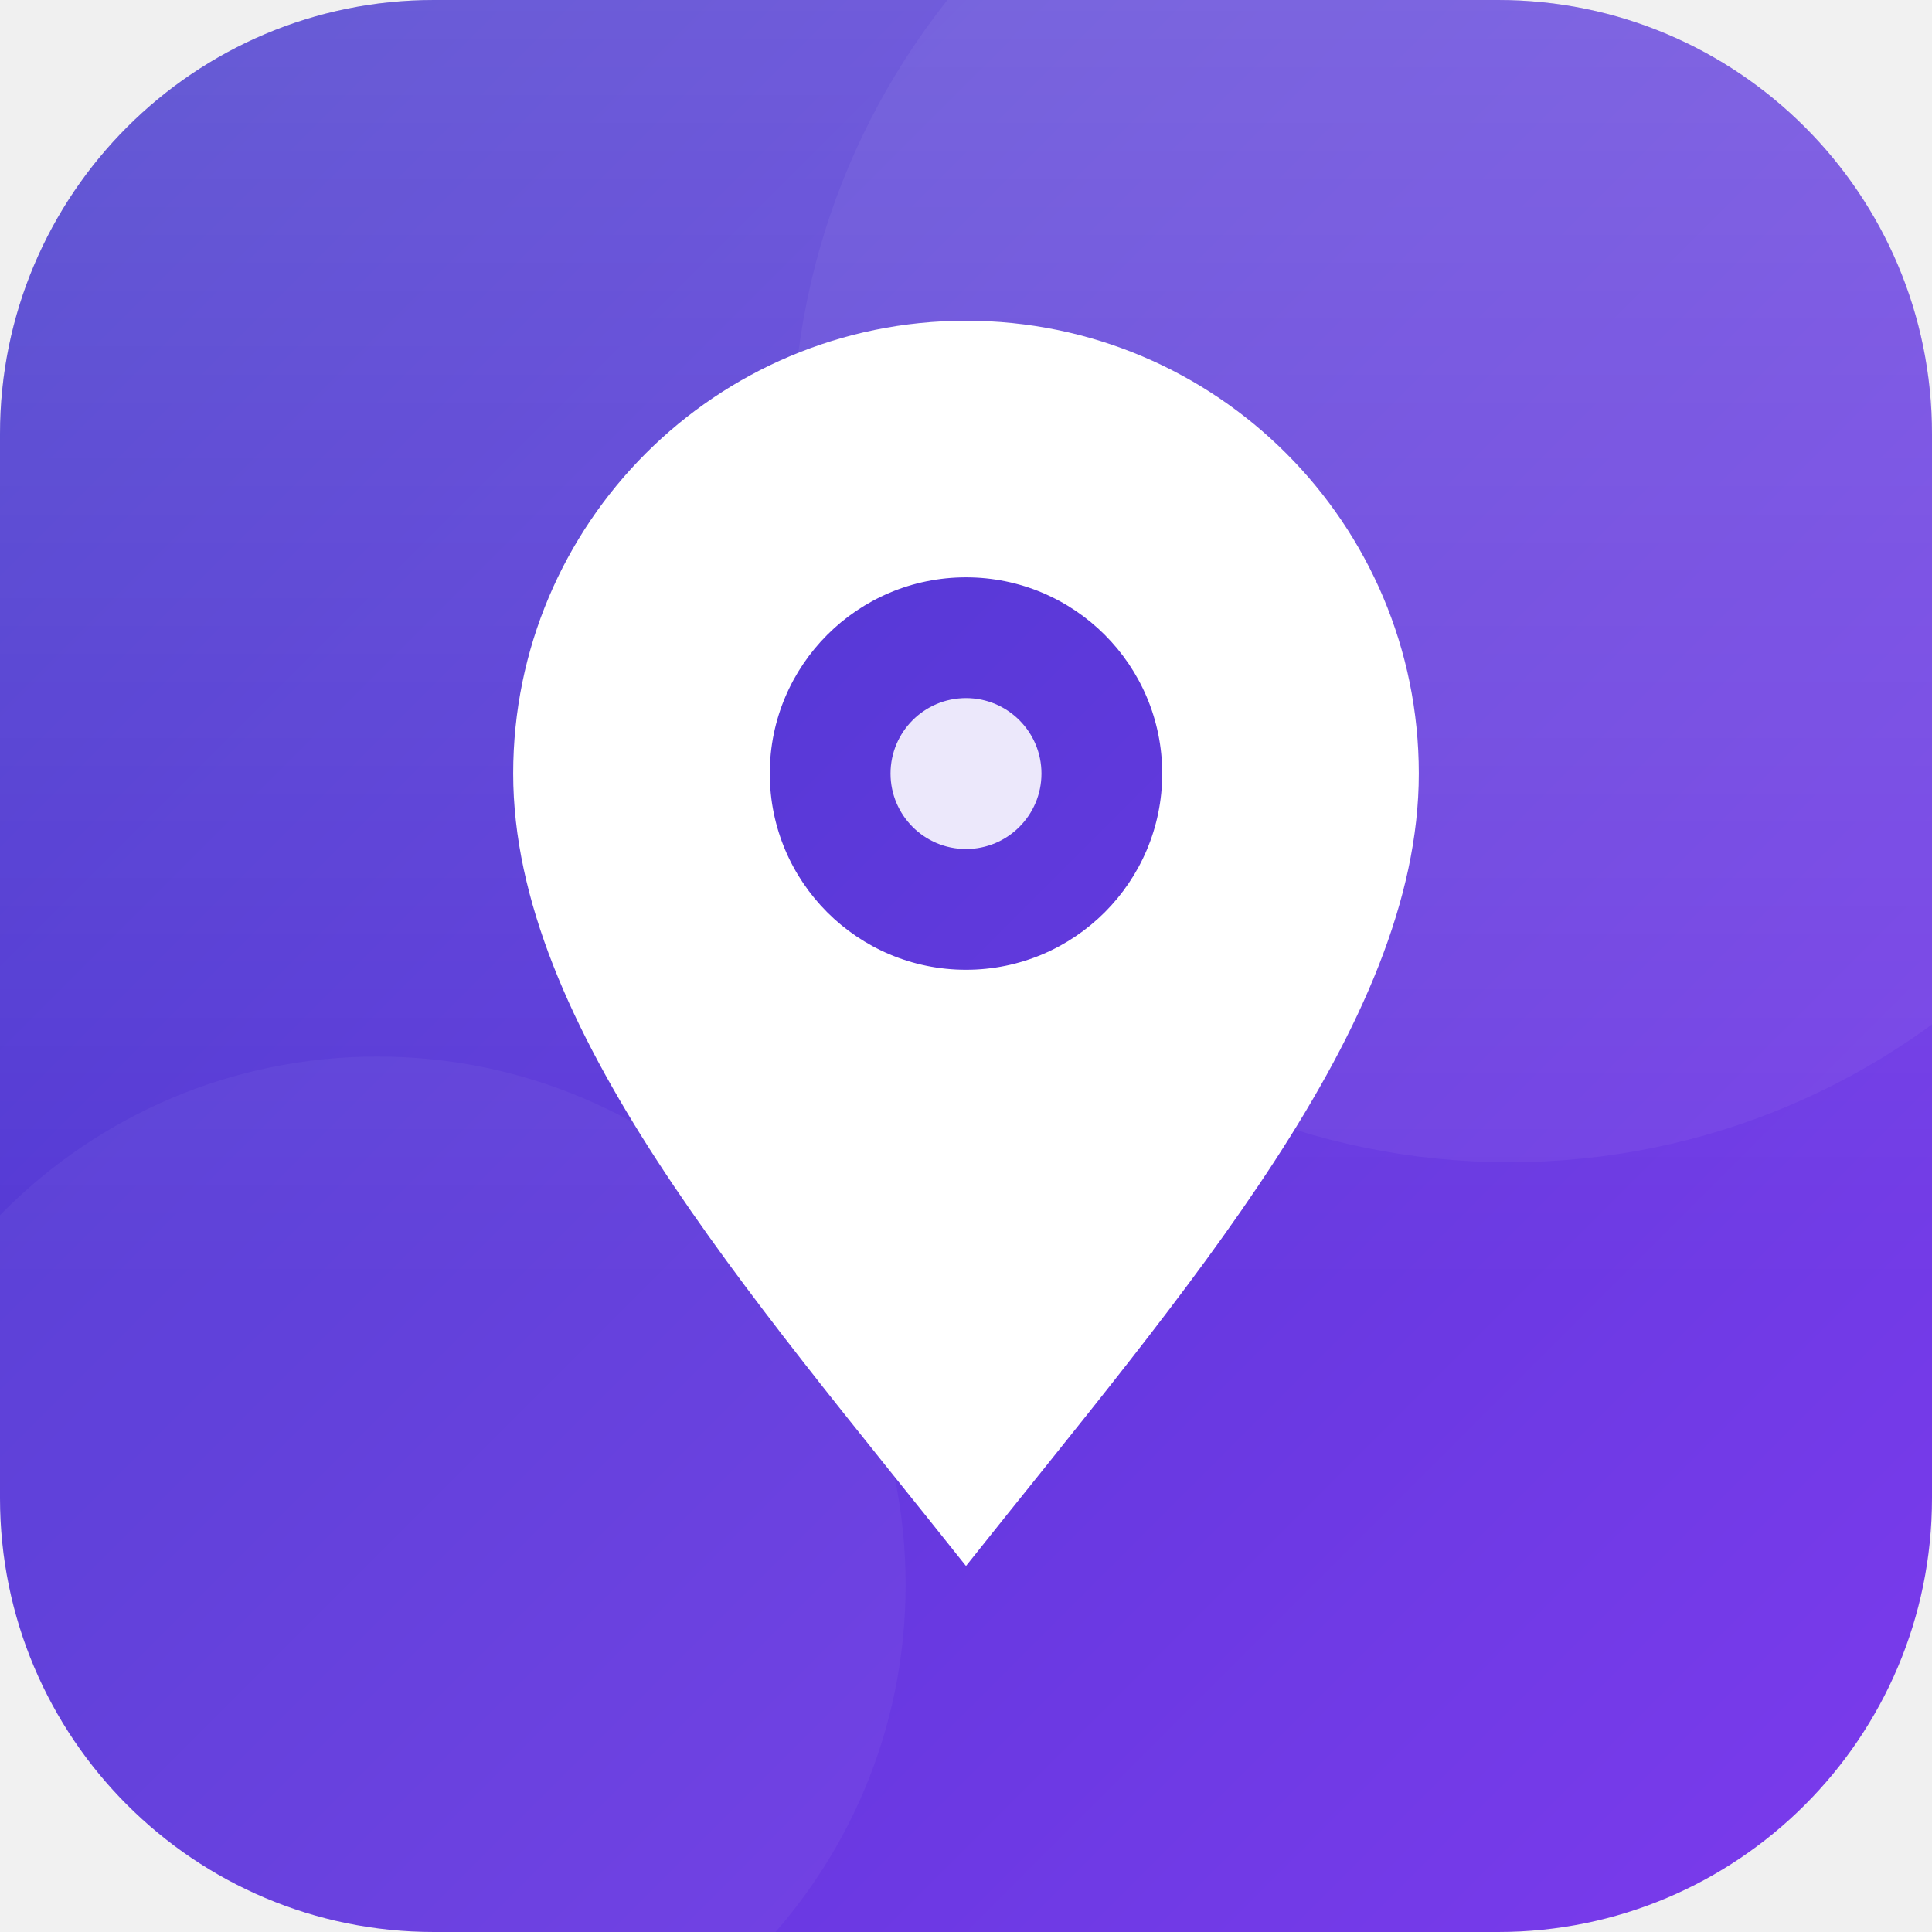
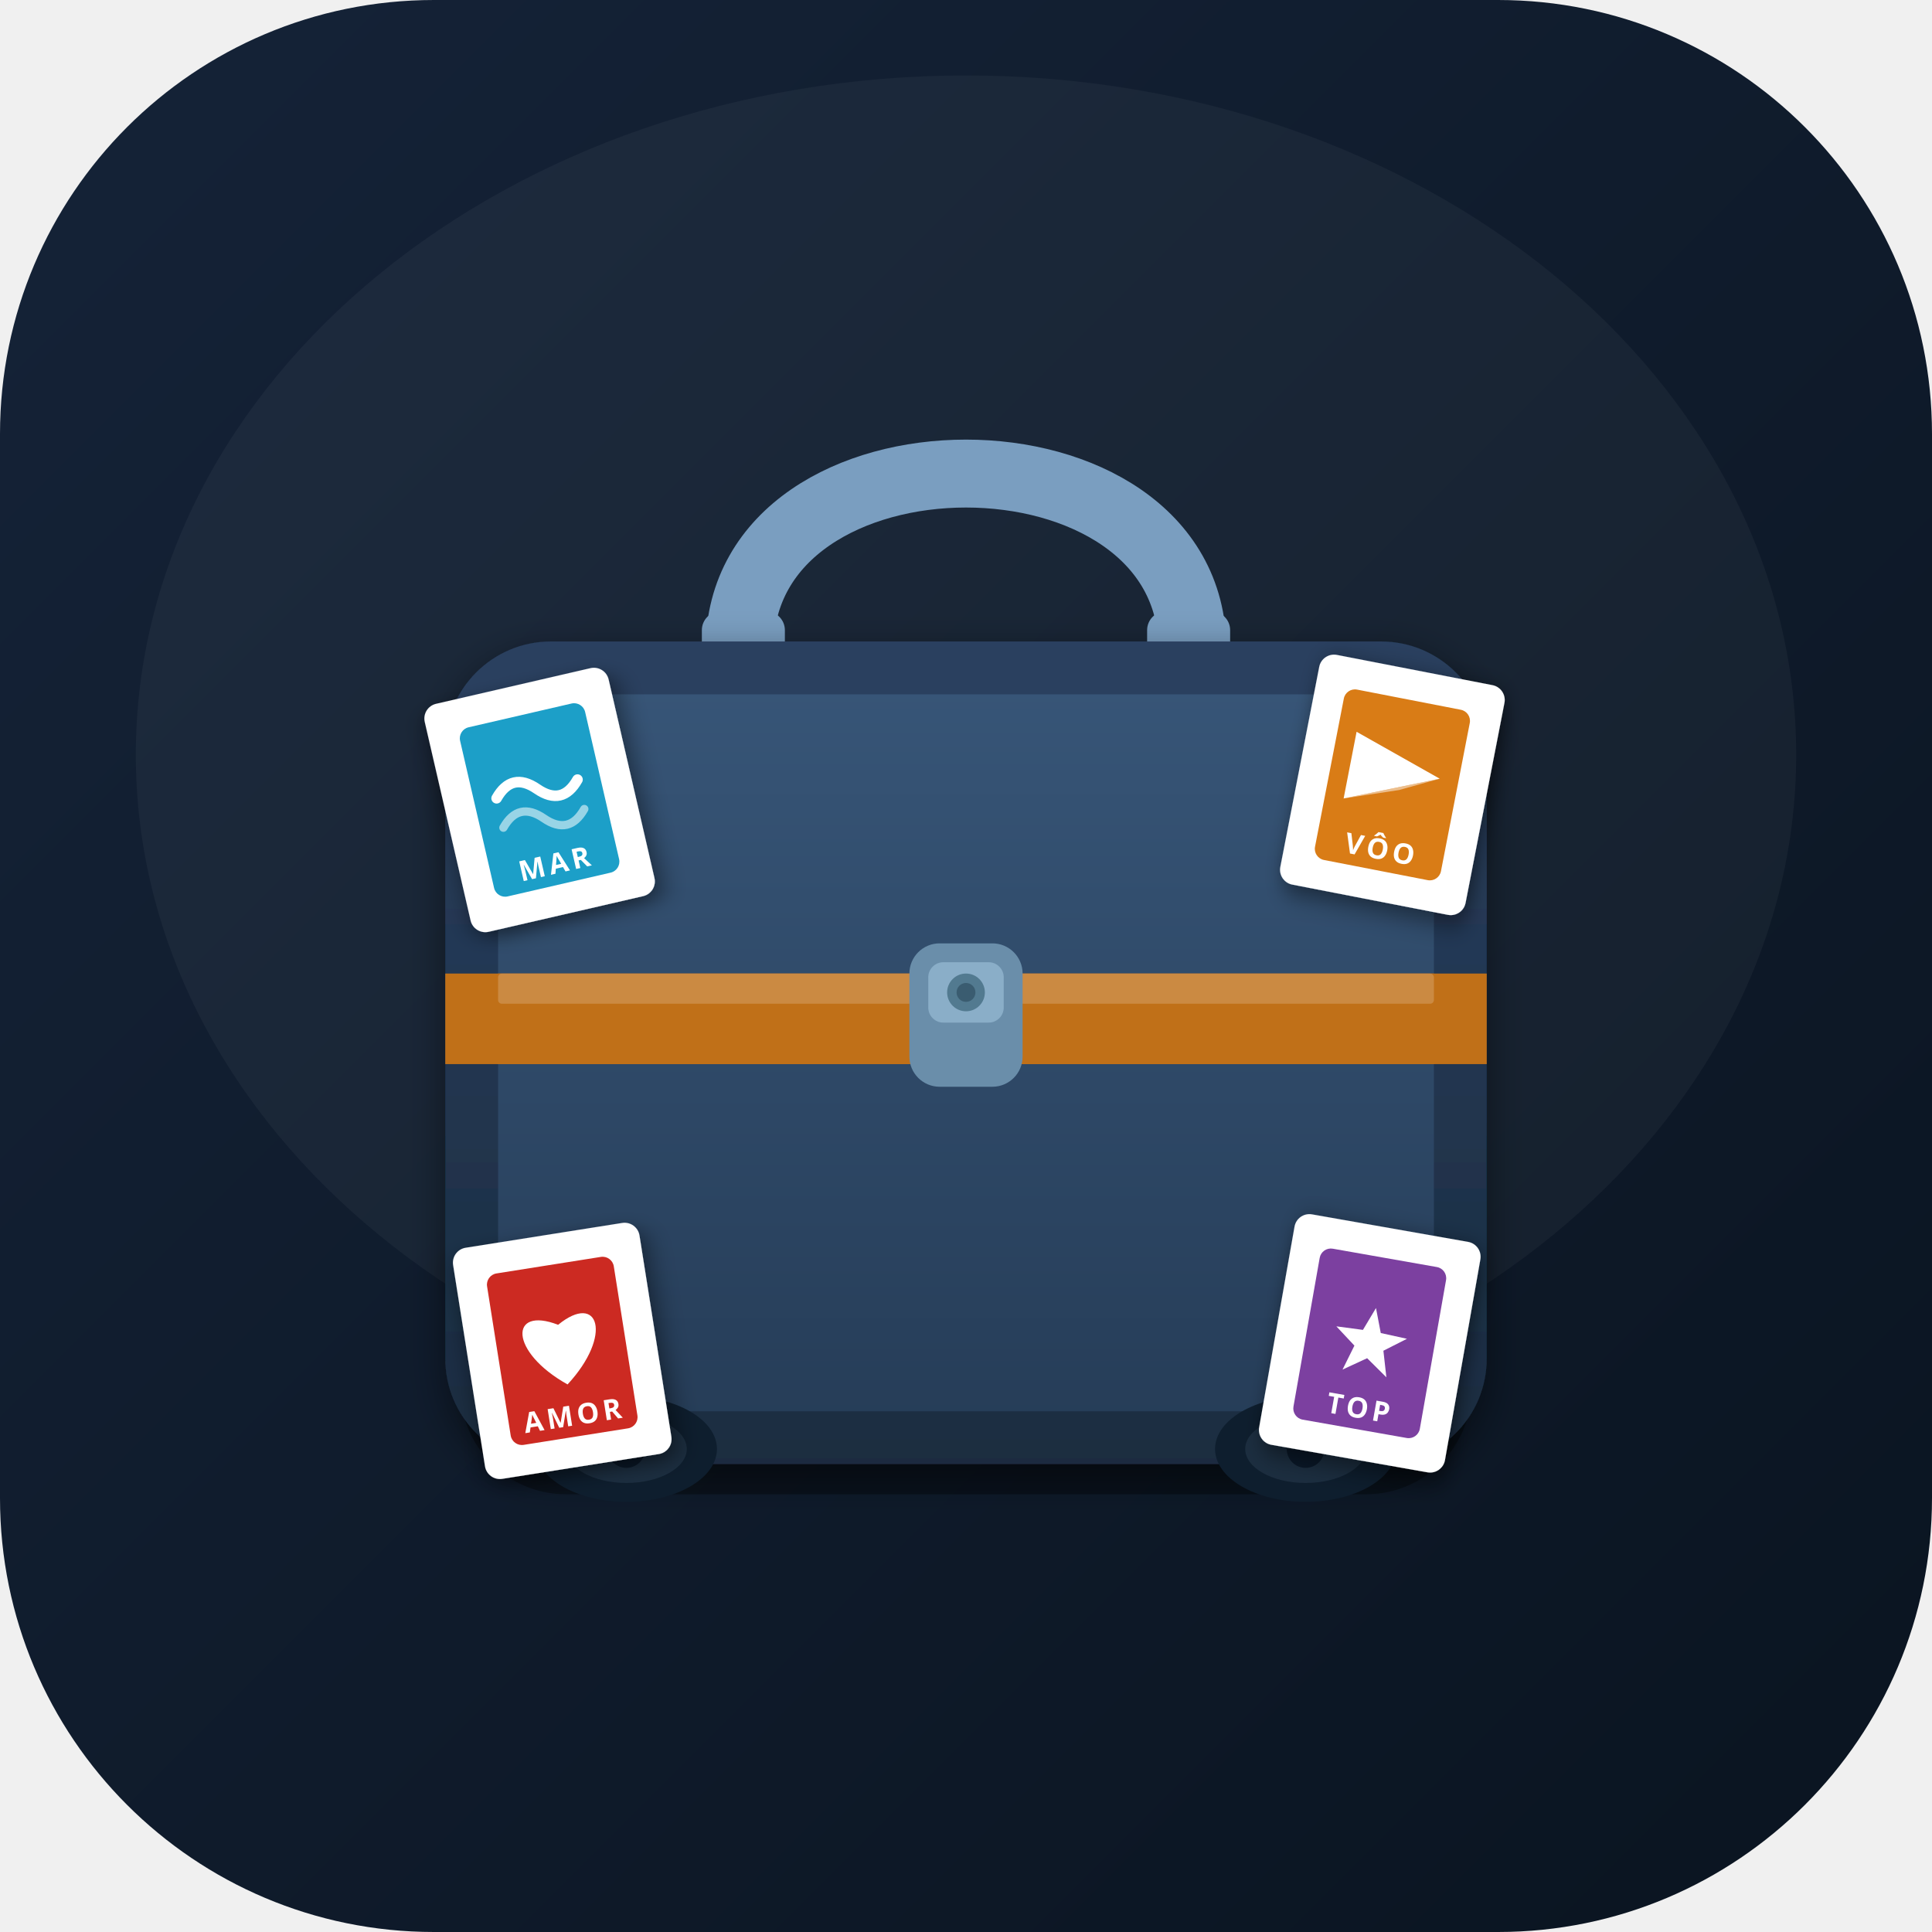
<svg xmlns="http://www.w3.org/2000/svg" viewBox="0 0 512 512">
  <defs>
    <linearGradient id="bg" x1="0" y1="0" x2="512" y2="512" gradientUnits="userSpaceOnUse">
-       <stop offset="0%" stop-color="#4338CA" />
-       <stop offset="100%" stop-color="#7C3AED" />
+       <stop offset="0%" stop-color="#152338" />
+       <stop offset="100%" stop-color="#0A1420" />
    </linearGradient>
-     <linearGradient id="shine" x1="256" y1="0" x2="256" y2="340" gradientUnits="userSpaceOnUse">
-       <stop offset="0%" stop-color="#FFFFFF" stop-opacity="0.18" />
-       <stop offset="100%" stop-color="#FFFFFF" stop-opacity="0" />
+     <linearGradient id="case-g" x1="0" y1="168" x2="0" y2="392" gradientUnits="userSpaceOnUse">
+       <stop offset="0%" stop-color="#2A4060" />
+       <stop offset="100%" stop-color="#1A2C40" />
    </linearGradient>
-     <clipPath id="round">
-       <rect width="512" height="512" rx="115" />
-     </clipPath>
+     <linearGradient id="front-g" x1="0" y1="182" x2="0" y2="378" gradientUnits="userSpaceOnUse">
+       <stop offset="0%" stop-color="#375577" />
+       <stop offset="100%" stop-color="#263D58" />
+     </linearGradient>
+     <linearGradient id="band-g" x1="0" y1="0" x2="0" y2="24" gradientUnits="userSpaceOnUse">
+       <stop offset="0%" stop-color="#E09030" />
+       <stop offset="100%" stop-color="#C07018" />
+     </linearGradient>
+     <filter id="sh" x="-20%" y="-20%" width="140%" height="140%">
+       <feDropShadow dx="0" dy="3" stdDeviation="5" flood-color="#000" flood-opacity="0.45" />
+     </filter>
+     <filter id="stamp-sh" x="-30%" y="-30%" width="160%" height="160%">
+       <feDropShadow dx="1" dy="2" stdDeviation="3" flood-color="#000" flood-opacity="0.5" />
+     </filter>
  </defs>
  <rect width="512" height="512" rx="115" fill="url(#bg)" />
-   <rect width="512" height="512" rx="115" fill="url(#shine)" />
-   <circle cx="400" cy="118" r="190" fill="white" fill-opacity="0.05" />
-   <circle cx="100" cy="420" r="140" fill="white" fill-opacity="0.04" />
-   <path d="M 256 85            A 120 120 0 0 1 376 205            C 376 272 314 342 256 415            C 198 342 136 272 136 205            A 120 120 0 0 1 256 85 Z" fill="white" />
-   <circle cx="256" cy="205" r="52" fill="url(#bg)" />
-   <circle cx="256" cy="205" r="20" fill="white" fill-opacity="0.88" />
+   <ellipse cx="256" cy="200" rx="220" ry="180" fill="white" fill-opacity="0.04" />
+   <path d="M 196 172 C 196 110 316 110 316 172" fill="none" stroke="#7A9EC0" stroke-width="18" stroke-linecap="round" />
+   <rect x="186" y="162" width="22" height="18" rx="5" fill="#7A9EC0" />
+   <rect x="304" y="162" width="22" height="18" rx="5" fill="#7A9EC0" />
+   <rect x="122" y="178" width="268" height="218" rx="28" fill="#000" fill-opacity="0.35" />
+   <rect x="118" y="170" width="276" height="218" rx="28" fill="url(#case-g)" filter="url(#sh)" />
+   <rect x="132" y="184" width="248" height="190" rx="20" fill="url(#front-g)" />
+   <line x1="132" y1="268" x2="380" y2="268" stroke="#1A2C40" stroke-width="3" />
+   <rect x="118" y="258" width="276" height="24" fill="url(#band-g)" />
+   <rect x="132" y="258" width="248" height="24" fill="url(#band-g)" />
+   <rect x="132" y="258" width="248" height="8" fill="rgba(255,255,255,0.18)" rx="1" />
+   <rect x="241" y="250" width="30" height="38" rx="8" fill="#6A8EAA" />
+   <rect x="246" y="255" width="20" height="16" rx="4" fill="#8AAEC8" />
+   <circle cx="256" cy="263" r="5" fill="#527A90" />
+   <circle cx="256" cy="263" r="2.5" fill="#3A5C70" />
+   <circle cx="148" cy="198" r="5.5" fill="#3A5878" />
+   <circle cx="364" cy="198" r="5.5" fill="#3A5878" />
+   <circle cx="148" cy="360" r="5.5" fill="#3A5878" />
+   <circle cx="364" cy="360" r="5.5" fill="#3A5878" />
+   <ellipse cx="166" cy="384" rx="24" ry="14" fill="#0E1E2E" />
+   <ellipse cx="166" cy="384" rx="16" ry="9" fill="#1C2E40" />
+   <circle cx="166" cy="384" r="5" fill="#0A1828" />
+   <ellipse cx="346" cy="384" rx="24" ry="14" fill="#0E1E2E" />
+   <ellipse cx="346" cy="384" rx="16" ry="9" fill="#1C2E40" />
+   <circle cx="346" cy="384" r="5" fill="#0A1828" />
+   <g transform="translate(143, 212) rotate(-13)" filter="url(#stamp-sh)">
+     <rect x="-25" y="-31" width="50" height="62" rx="4" fill="white" />
+     <rect x="-17" y="-23" width="34" height="46" rx="3" fill="#1A9FC8" />
+     <path d="M-11 -3 Q-5.5 -9 0 -3 Q5.5 3 11 -3" fill="none" stroke="white" stroke-width="2.8" stroke-linecap="round" />
+     <path d="M-11  5 Q-5.5 -1 0  5 Q5.5 11 11  5" fill="none" stroke="rgba(255,255,255,0.55)" stroke-width="2.2" stroke-linecap="round" />
+     <text x="0" y="20" text-anchor="middle" font-size="7.5" fill="white" font-weight="bold" font-family="system-ui,sans-serif" letter-spacing="1">MAR</text>
+   </g>
+   <g transform="translate(369, 208) rotate(11)" filter="url(#stamp-sh)">
+     <rect x="-25" y="-31" width="50" height="62" rx="4" fill="white" />
+     <rect x="-17" y="-23" width="34" height="46" rx="3" fill="#D97C18" />
+     <polygon points="-12,6 12,-4 -12,-12" fill="white" />
+     <polygon points="-12,6 2,1 12,-4" fill="rgba(255,255,255,0.5)" />
+     <text x="0" y="20" text-anchor="middle" font-size="7.5" fill="white" font-weight="bold" font-family="system-ui,sans-serif" letter-spacing="1">VÔO</text>
+   </g>
+   <g transform="translate(149, 358) rotate(-9)" filter="url(#stamp-sh)">
+     <rect x="-25" y="-31" width="50" height="62" rx="4" fill="white" />
+     <rect x="-17" y="-23" width="34" height="46" rx="3" fill="#CC2B22" />
+     <path d="M0,9 C-14,-2 -12,-14 0,-7 C12,-14 14,-2 0,9 Z" fill="white" />
+     <text x="0" y="20" text-anchor="middle" font-size="7.5" fill="white" font-weight="bold" font-family="system-ui,sans-serif" letter-spacing="1">AMOR</text>
+   </g>
+   <g transform="translate(363, 356) rotate(10)" filter="url(#stamp-sh)">
+     <rect x="-25" y="-31" width="50" height="62" rx="4" fill="white" />
+     <rect x="-17" y="-23" width="34" height="46" rx="3" fill="#7B3FA0" />
+     <polygon points="0,-9.5 2.4,-3.2 9.5,-2.9 3.9,1.3 5.9,8.1 0,4 -5.9,8.1 -3.9,1.3 -9.5,-2.9 -2.4,-3.2" fill="white" />
+     <text x="0" y="20" text-anchor="middle" font-size="7.5" fill="white" font-weight="bold" font-family="system-ui,sans-serif" letter-spacing="1">TOP</text>
+   </g>
</svg>
